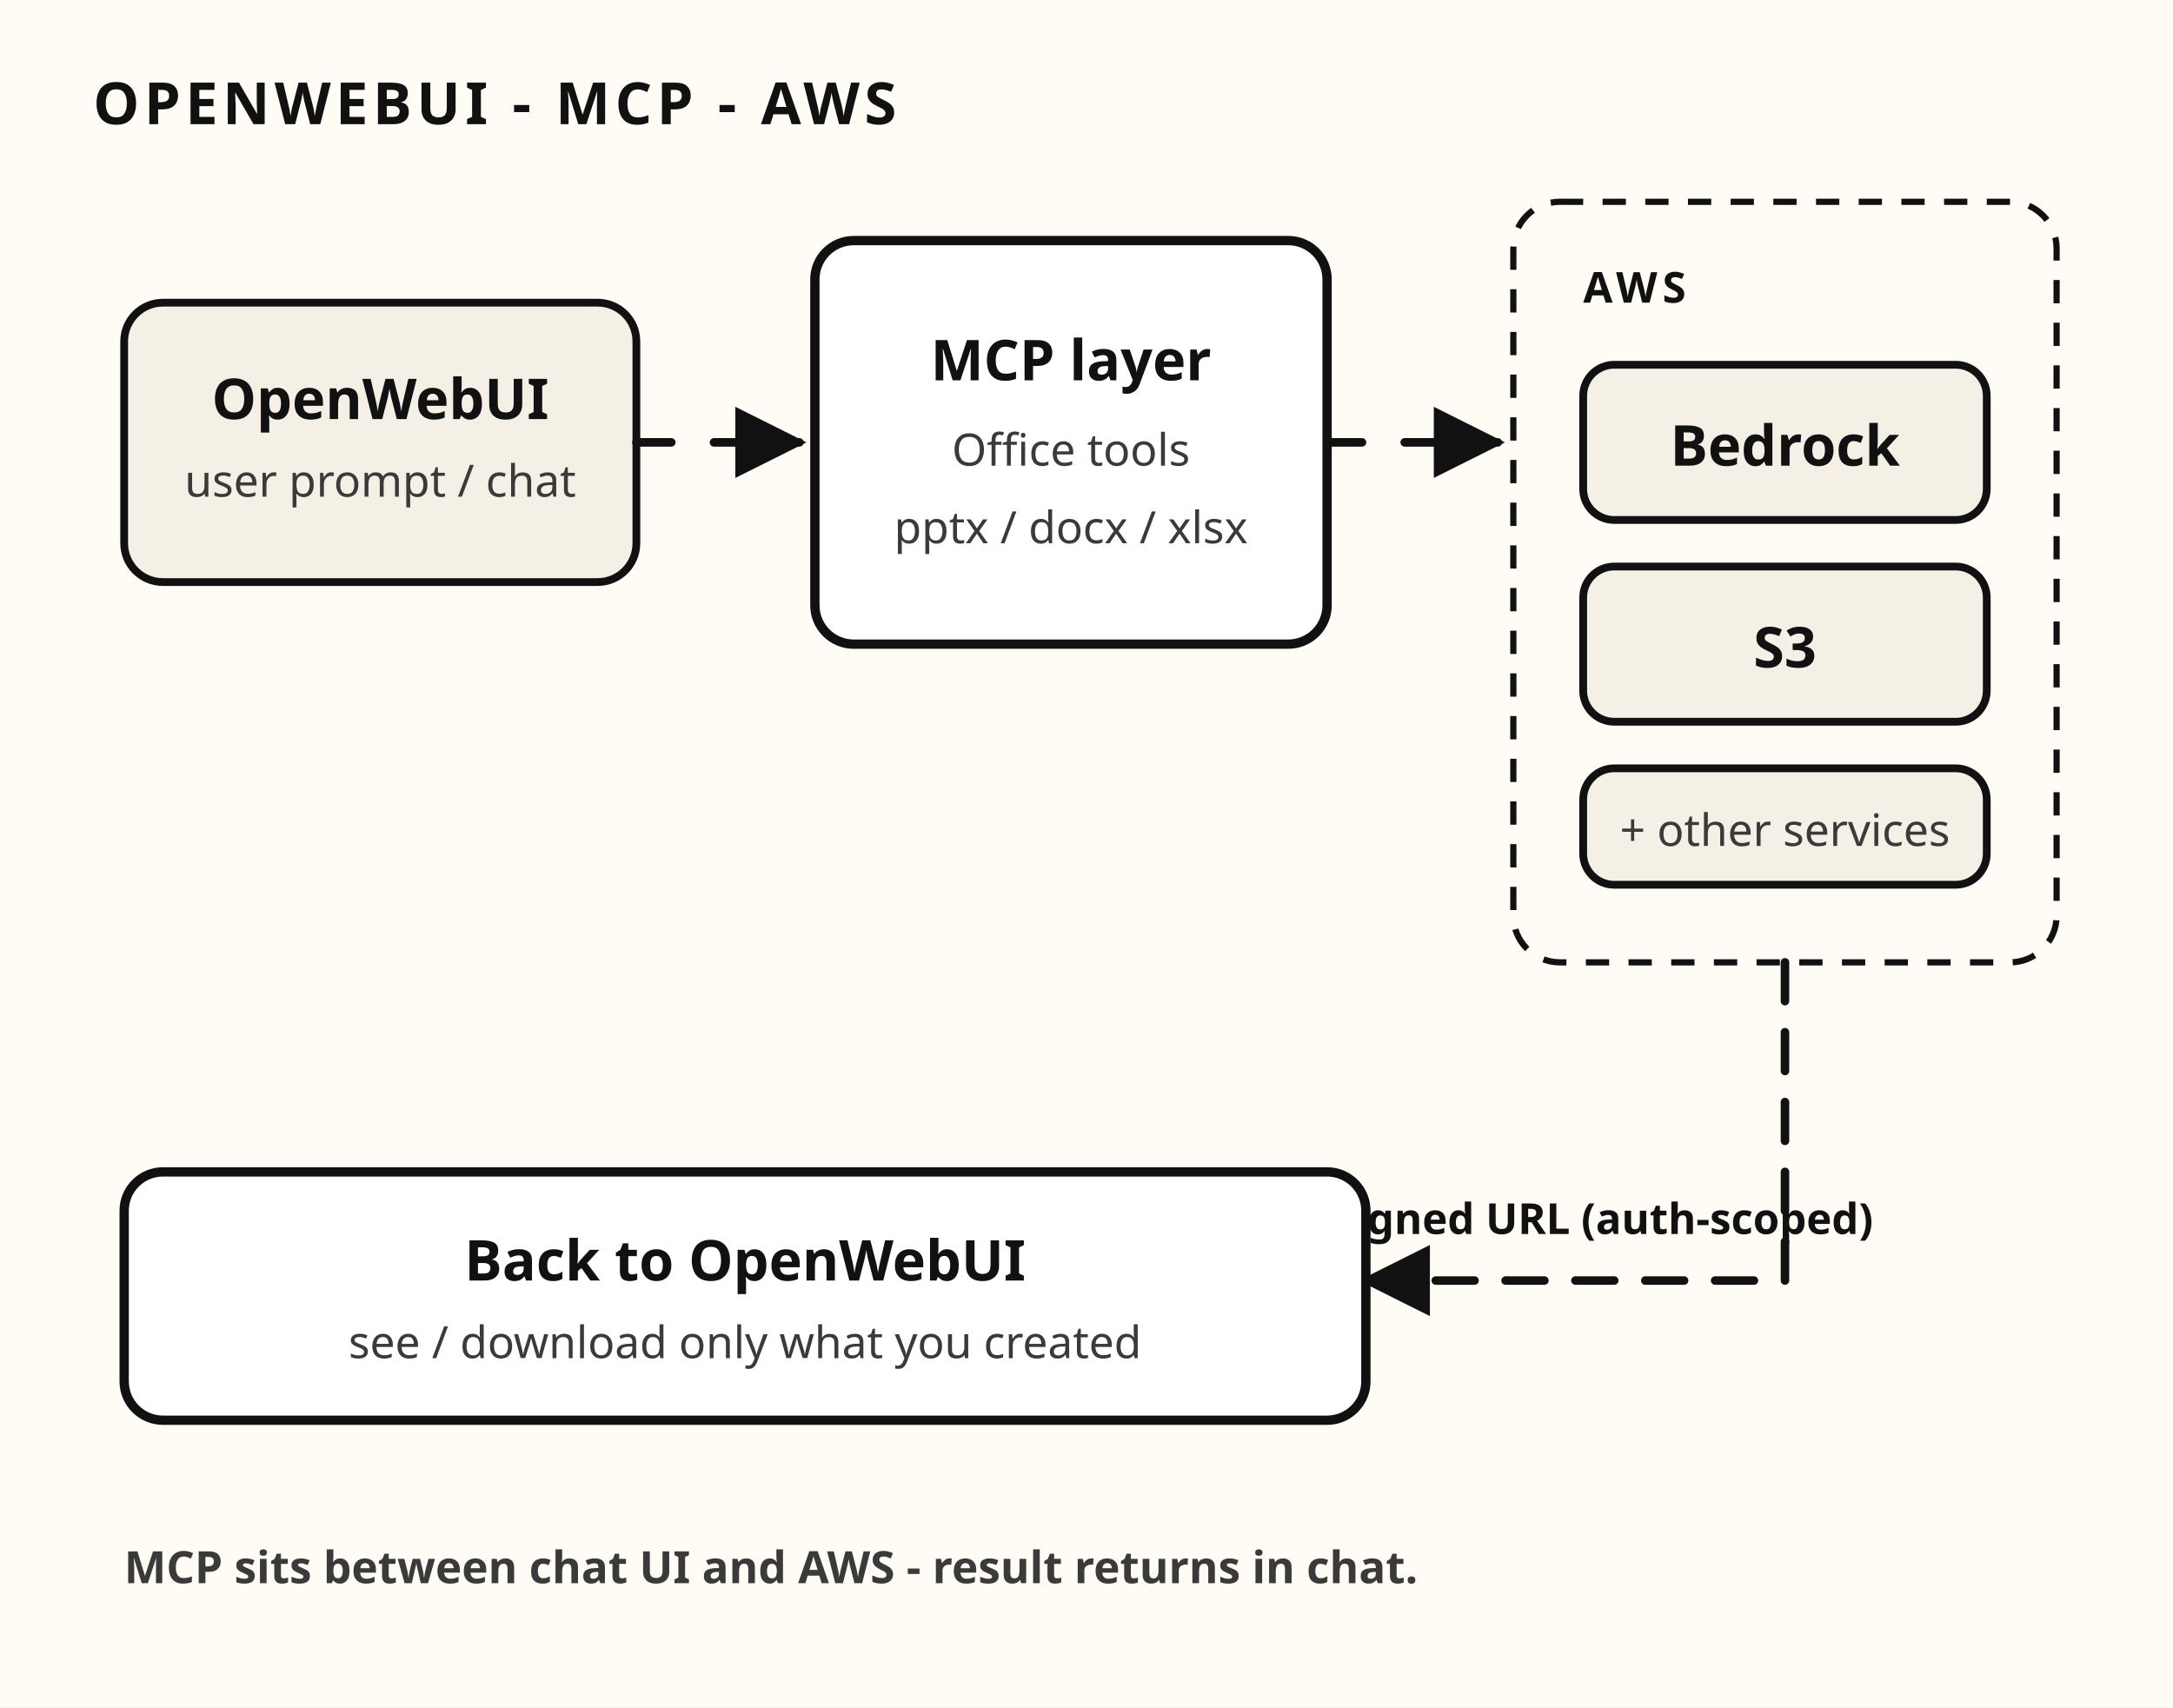
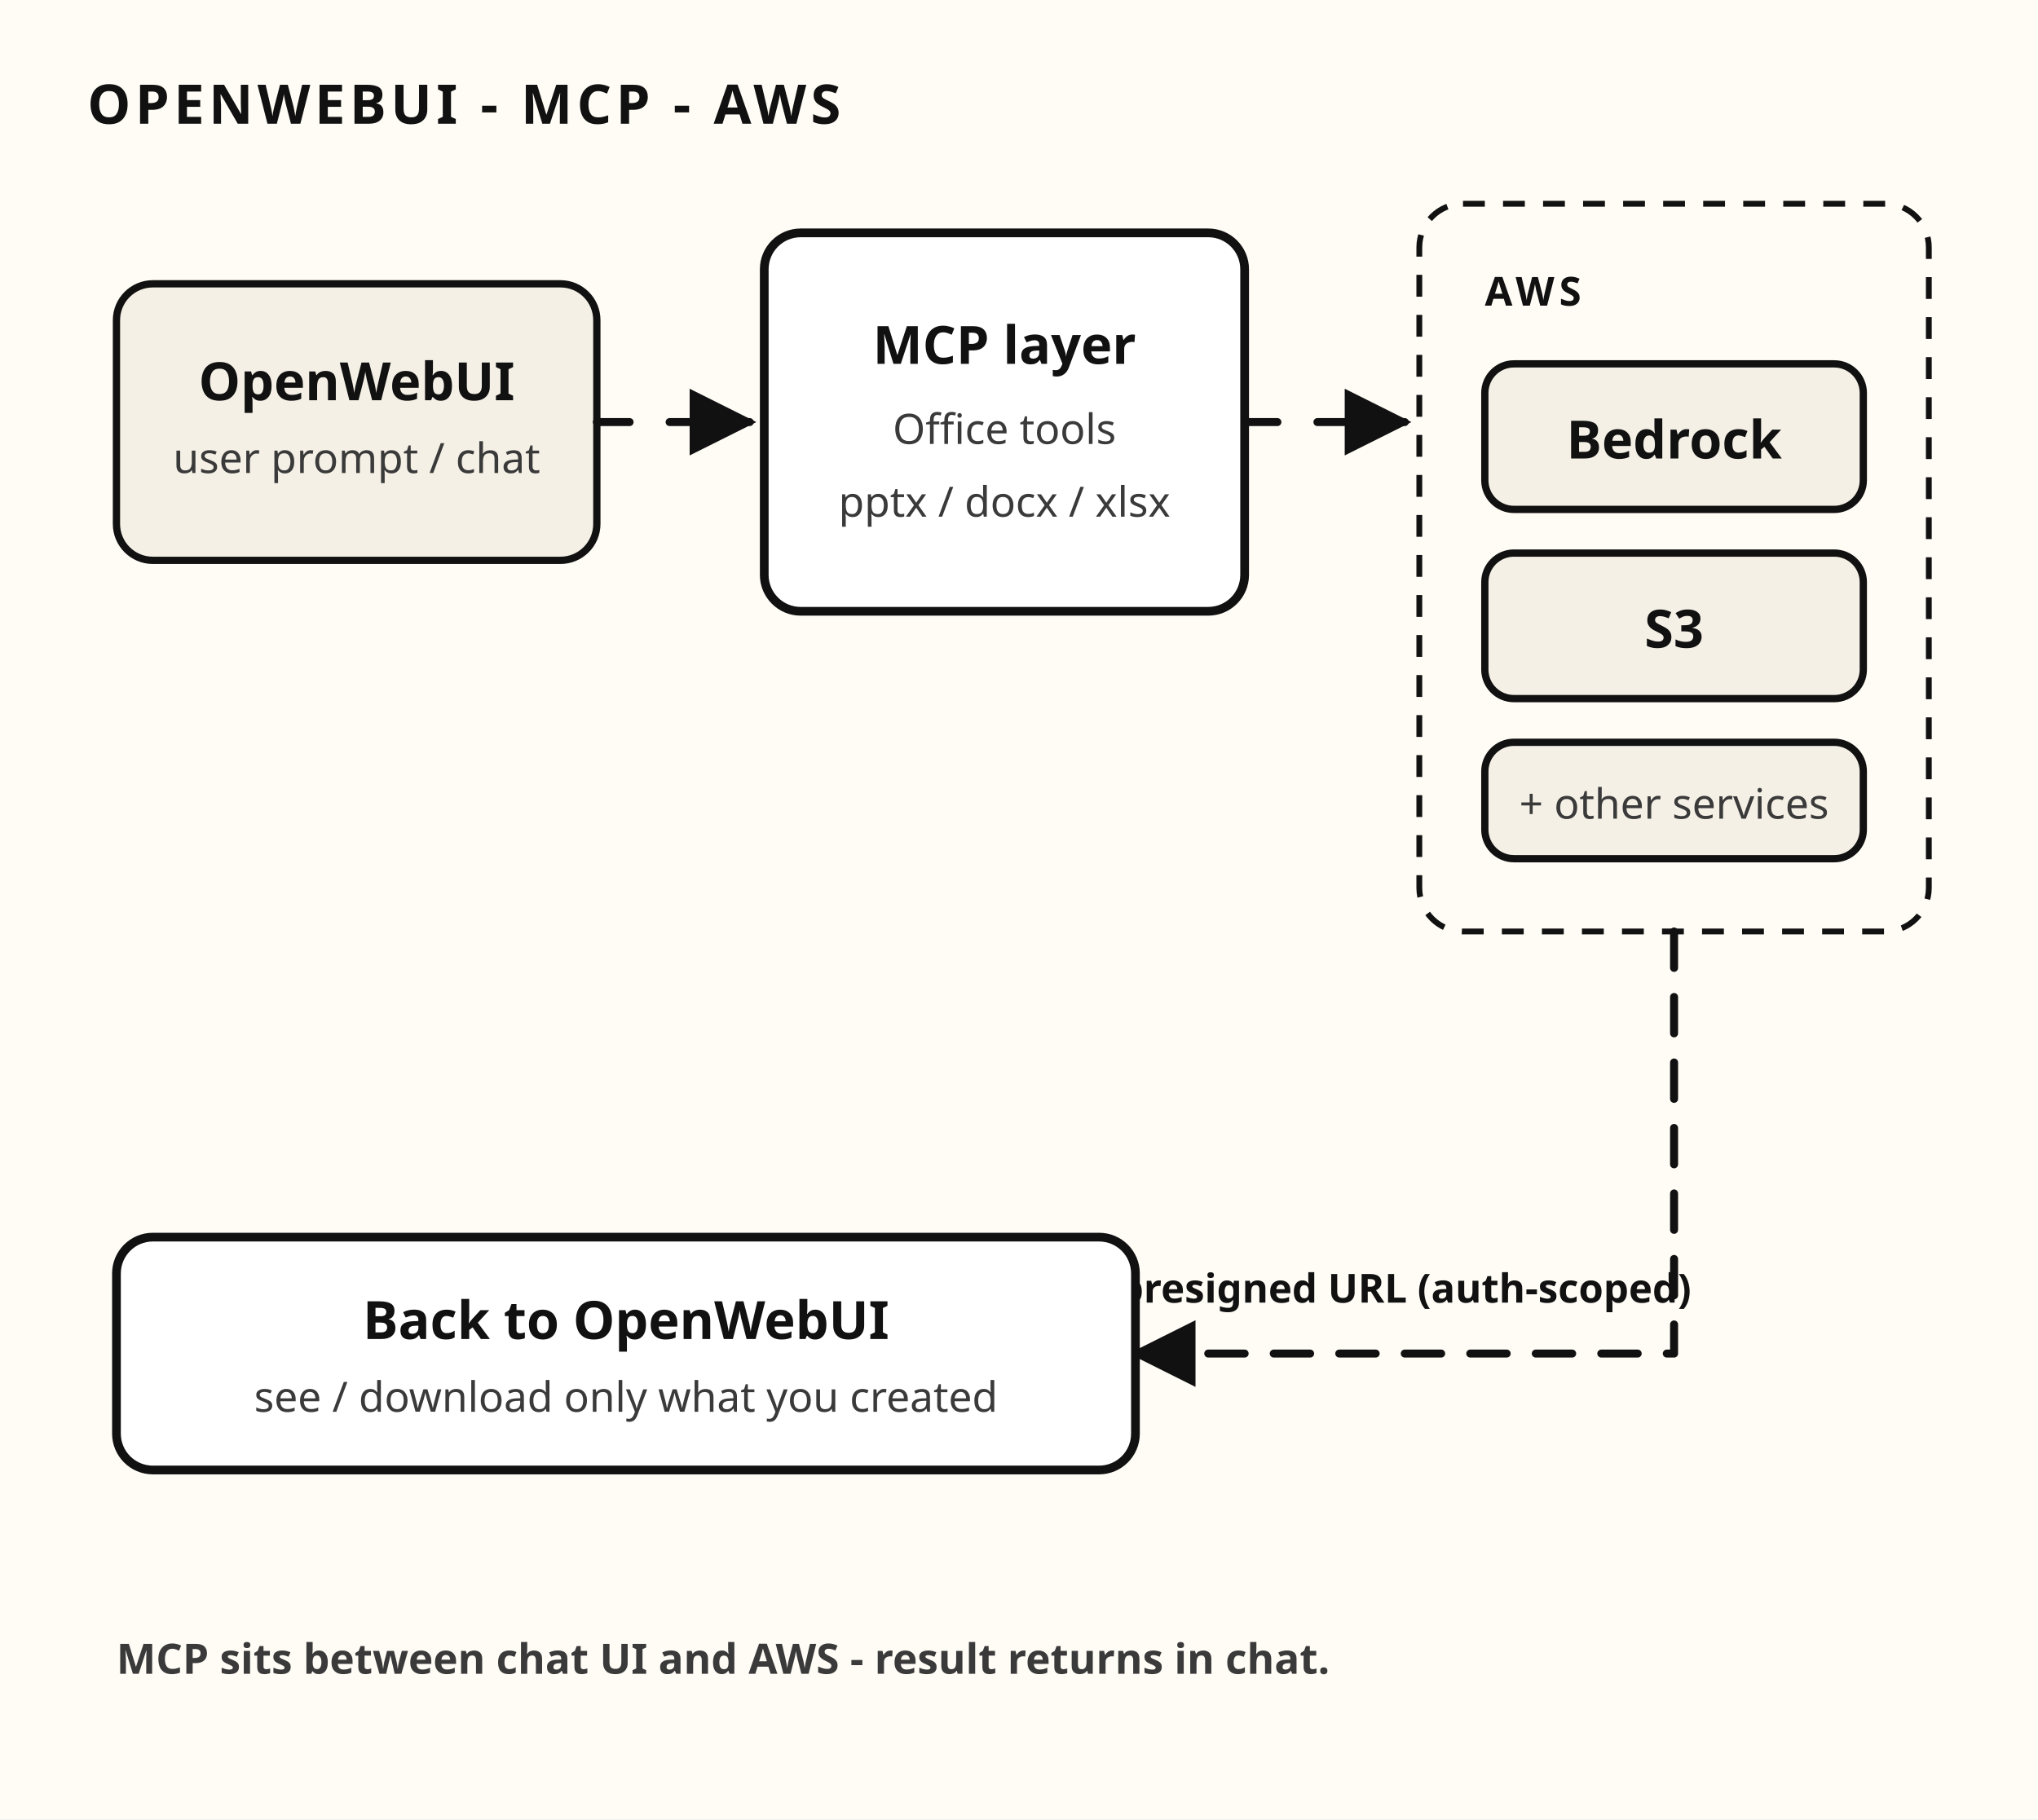
- <svg xmlns="http://www.w3.org/2000/svg" viewBox="0 0 560 440" role="img" aria-labelledby="t d">
+ <svg xmlns="http://www.w3.org/2000/svg" viewBox="0 0 560 500" role="img" aria-labelledby="t d">
  <defs>
    <marker id="a" viewBox="0 0 12 12" refX="10" refY="6" markerWidth="10" markerHeight="10" orient="auto-start-reverse">
      <path d="M1 1 L11 6 L1 11 Z" fill="#111" />
    </marker>
    <style>
      .bg { fill:#fffcf6; }
      .b { fill:#f4f0e6; stroke:#111; stroke-width:2; }
      .hi { fill:#fff; stroke:#111; stroke-width:2.4; }
      .out { fill:none; stroke:#111; stroke-width:1.6; stroke-dasharray:6 5; }
      .plane { fill:none; stroke:#111; stroke-width:1.8; stroke-dasharray:7 5; }
      .cloud { fill:none; stroke:#111; stroke-width:1.6; stroke-dasharray:6 5; }
      .title { font-family:Segoe UI,system-ui,sans-serif; font-size:15px; font-weight:800; letter-spacing:0.08em; fill:#111; }
      .lab { font-family:Segoe UI,system-ui,sans-serif; font-size:14.5px; font-weight:800; fill:#111; }
      .sub { font-family:Segoe UI,system-ui,sans-serif; font-size:11.5px; font-weight:500; fill:#3a3a3a; }
      .cap { font-family:Segoe UI,system-ui,sans-serif; font-size:11px; font-weight:800; letter-spacing:0.12em; fill:#111; }
      .line {
        stroke:#111; stroke-width:2.2; fill:none; marker-end:url(#a);
        stroke-linecap:round; stroke-linejoin:round;
        stroke-dasharray:9 11;
        animation: flow 1.05s linear infinite;
      }
      .line.ingest {
        stroke-dasharray: 4 16;
        animation: flow 1.7s linear infinite;
      }
      .line.return {
        stroke-dasharray: 10 8;
        animation: flow 0.85s linear infinite;
      }
      .line.stem {
        marker-end: none;
        stroke-dasharray: 9 11;
        animation: flow 1.05s linear infinite;
      }
+       .line.gate {
+         stroke-dasharray: 5 7;
+         animation: flow 1.2s linear infinite;
+       }
      .hi.pulse {
        animation: node-pulse 2.6s ease-in-out infinite;
      }
      .lbl.flow-lbl {
        animation: lbl-pulse 2.2s ease-in-out infinite;
      }
+       .chip { fill:#fff; stroke:#111; stroke-width:1.6; }
      .lbl { font-family:Segoe UI,system-ui,sans-serif; font-size:11px; font-weight:700; fill:#111; }
      .foot { font-family:Segoe UI,system-ui,sans-serif; font-size:11.5px; font-weight:600; fill:#3a3a3a; }
      @keyframes flow {
        to { stroke-dashoffset: -20; }
      }
      @keyframes node-pulse {
        0%, 100% { stroke-width: 2.4; }
        50% { stroke-width: 3.4; }
      }
      @keyframes lbl-pulse {
        0%, 100% { opacity: 0.55; }
        50% { opacity: 1; }
      }
      @media (prefers-reduced-motion: reduce) {
-         .line, .line.ingest, .line.return, .line.stem, .hi.pulse, .lbl.flow-lbl { animation: none; }
-         .line, .line.ingest, .line.return, .line.stem { stroke-dasharray: none; }
+         .line, .line.ingest, .line.return, .line.stem, .line.gate, .hi.pulse, .lbl.flow-lbl { animation: none; }
+         .line, .line.ingest, .line.return, .line.stem, .line.gate { stroke-dasharray: none; }
      }
    </style>
  </defs>
-   <rect class="bg" width="560" height="440" />
-   <text x="24" y="32" class="title">OPENWEBUI - MCP - AWS</text>
-   <rect class="b" x="32" y="78" width="132" height="72" rx="10" />
-   <text x="98" y="108" text-anchor="middle" class="lab">OpenWebUI</text>
-   <text x="98" y="128" text-anchor="middle" class="sub">user prompt / chat</text>
-   <line class="line" x1="164" y1="114" x2="206" y2="114" />
-   <rect class="hi pulse" x="210" y="62" width="132" height="104" rx="10" />
-   <text x="276" y="98" text-anchor="middle" class="lab">MCP layer</text>
-   <text x="276" y="120" text-anchor="middle" class="sub">Office tools</text>
-   <text x="276" y="140" text-anchor="middle" class="sub">pptx / docx / xlsx</text>
-   <line class="line" x1="342" y1="114" x2="386" y2="114" />
-   <rect class="cloud" x="390" y="52" width="140" height="196" rx="12" />
-   <text x="408" y="78" class="cap">AWS</text>
-   <rect class="b" x="408" y="94" width="104" height="40" rx="8" />
-   <text x="460" y="120" text-anchor="middle" class="lab">Bedrock</text>
-   <rect class="b" x="408" y="146" width="104" height="40" rx="8" />
-   <text x="460" y="172" text-anchor="middle" class="lab">S3</text>
-   <rect class="b" x="408" y="198" width="104" height="30" rx="8" />
-   <text x="460" y="218" text-anchor="middle" class="sub">+ other services</text>
-   <path class="line return" d="M460 248 V330 H352" />
-   <text x="404" y="318" text-anchor="middle" class="lbl flow-lbl">presigned URL (auth-scoped)</text>
-   <rect class="hi pulse" x="32" y="302" width="320" height="64" rx="10" />
-   <text x="192" y="330" text-anchor="middle" class="lab">Back to OpenWebUI</text>
-   <text x="192" y="350" text-anchor="middle" class="sub">see / download only what you created</text>
-   <text x="32" y="408" class="foot">MCP sits between chat UI and AWS - result returns in chat.</text>
+   <rect class="bg" width="560" height="500" />
+   <text x="24" y="34" class="title">OPENWEBUI - MCP - AWS</text>
+   <rect class="b" x="32" y="78" width="132" height="76" rx="10" />
+   <text x="98" y="110" text-anchor="middle" class="lab">OpenWebUI</text>
+   <text x="98" y="130" text-anchor="middle" class="sub">user prompt / chat</text>
+   <line class="line" x1="164" y1="116" x2="206" y2="116" />
+   <rect class="hi pulse" x="210" y="64" width="132" height="104" rx="10" />
+   <text x="276" y="100" text-anchor="middle" class="lab">MCP layer</text>
+   <text x="276" y="122" text-anchor="middle" class="sub">Office tools</text>
+   <text x="276" y="142" text-anchor="middle" class="sub">pptx / docx / xlsx</text>
+   <line class="line" x1="342" y1="116" x2="386" y2="116" />
+   <rect class="cloud" x="390" y="56" width="140" height="200" rx="12" />
+   <text x="408" y="84" class="cap">AWS</text>
+   <rect class="b" x="408" y="100" width="104" height="40" rx="8" />
+   <text x="460" y="126" text-anchor="middle" class="lab">Bedrock</text>
+   <rect class="b" x="408" y="152" width="104" height="40" rx="8" />
+   <text x="460" y="178" text-anchor="middle" class="lab">S3</text>
+   <rect class="b" x="408" y="204" width="104" height="32" rx="8" />
+   <text x="460" y="225" text-anchor="middle" class="sub">+ other services</text>
+   <path class="line return" d="M460 256 V372 H312" />
+   <text x="386" y="358" text-anchor="middle" class="lbl flow-lbl">presigned URL (auth-scoped)</text>
+   <rect class="hi pulse" x="32" y="340" width="280" height="64" rx="10" />
+   <text x="172" y="368" text-anchor="middle" class="lab">Back to OpenWebUI</text>
+   <text x="172" y="388" text-anchor="middle" class="sub">see / download only what you created</text>
+   <text x="32" y="460" class="foot">MCP sits between chat UI and AWS - result returns in chat.</text>
</svg>
